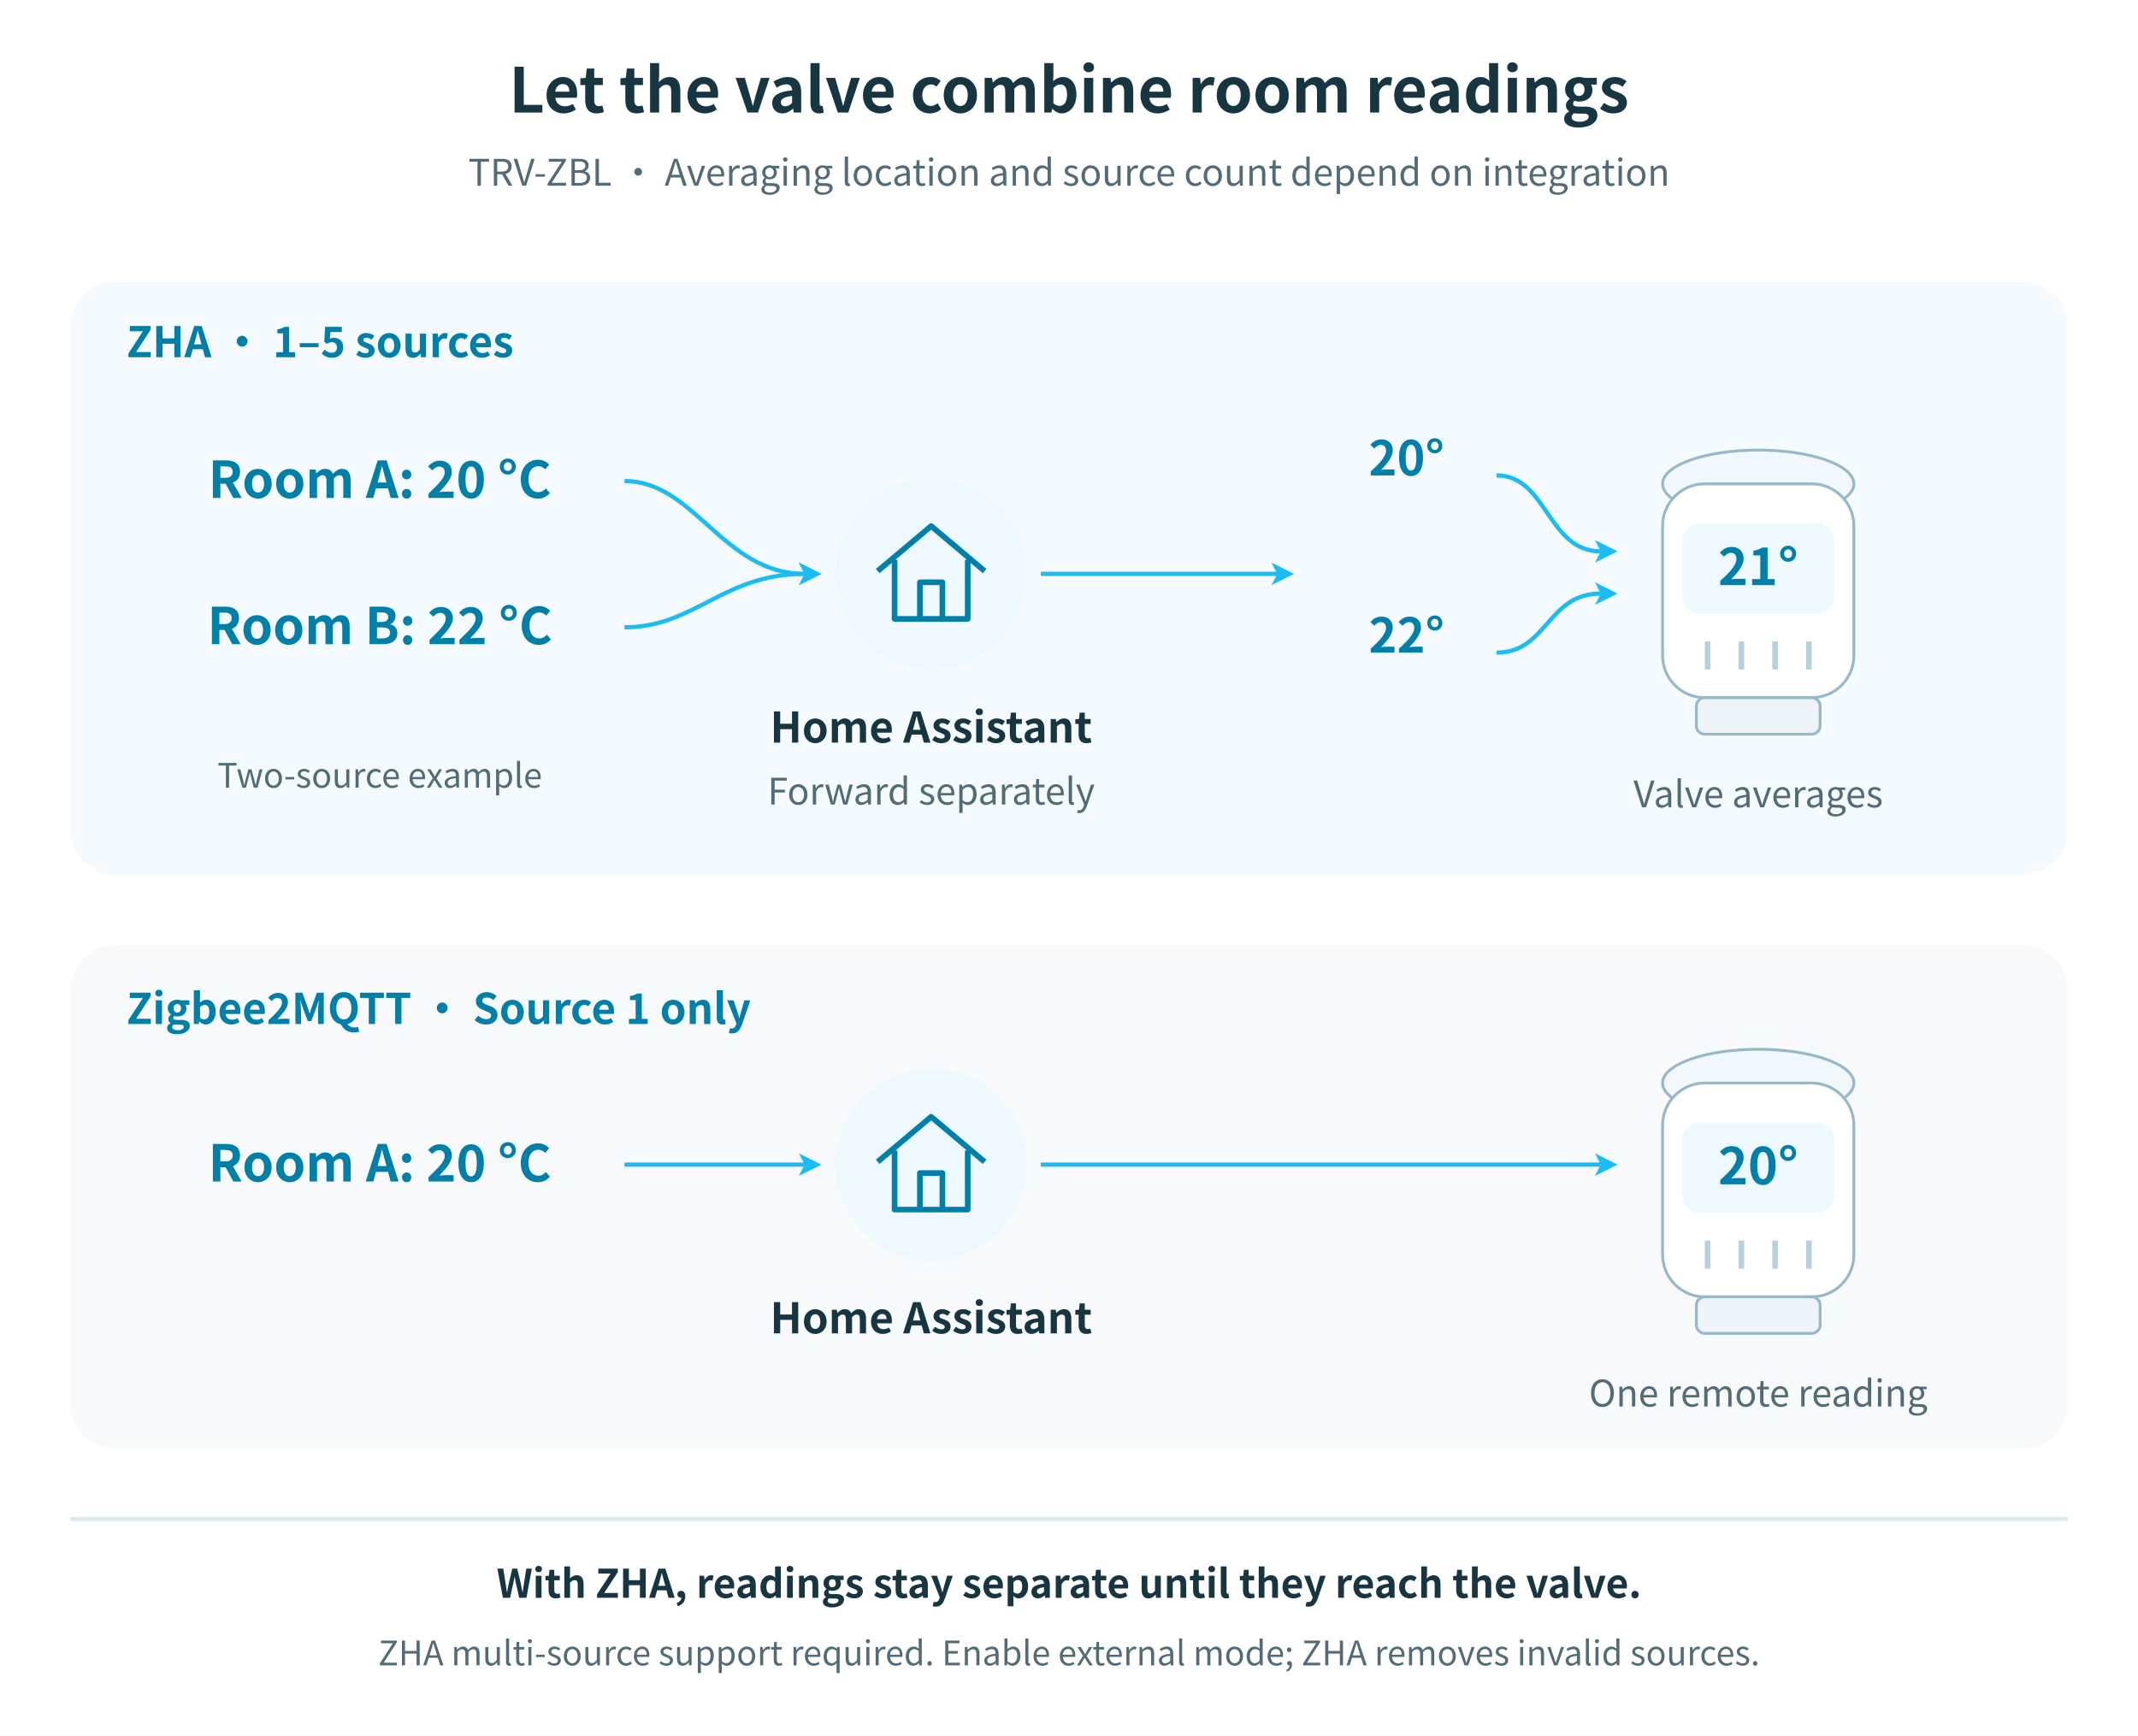
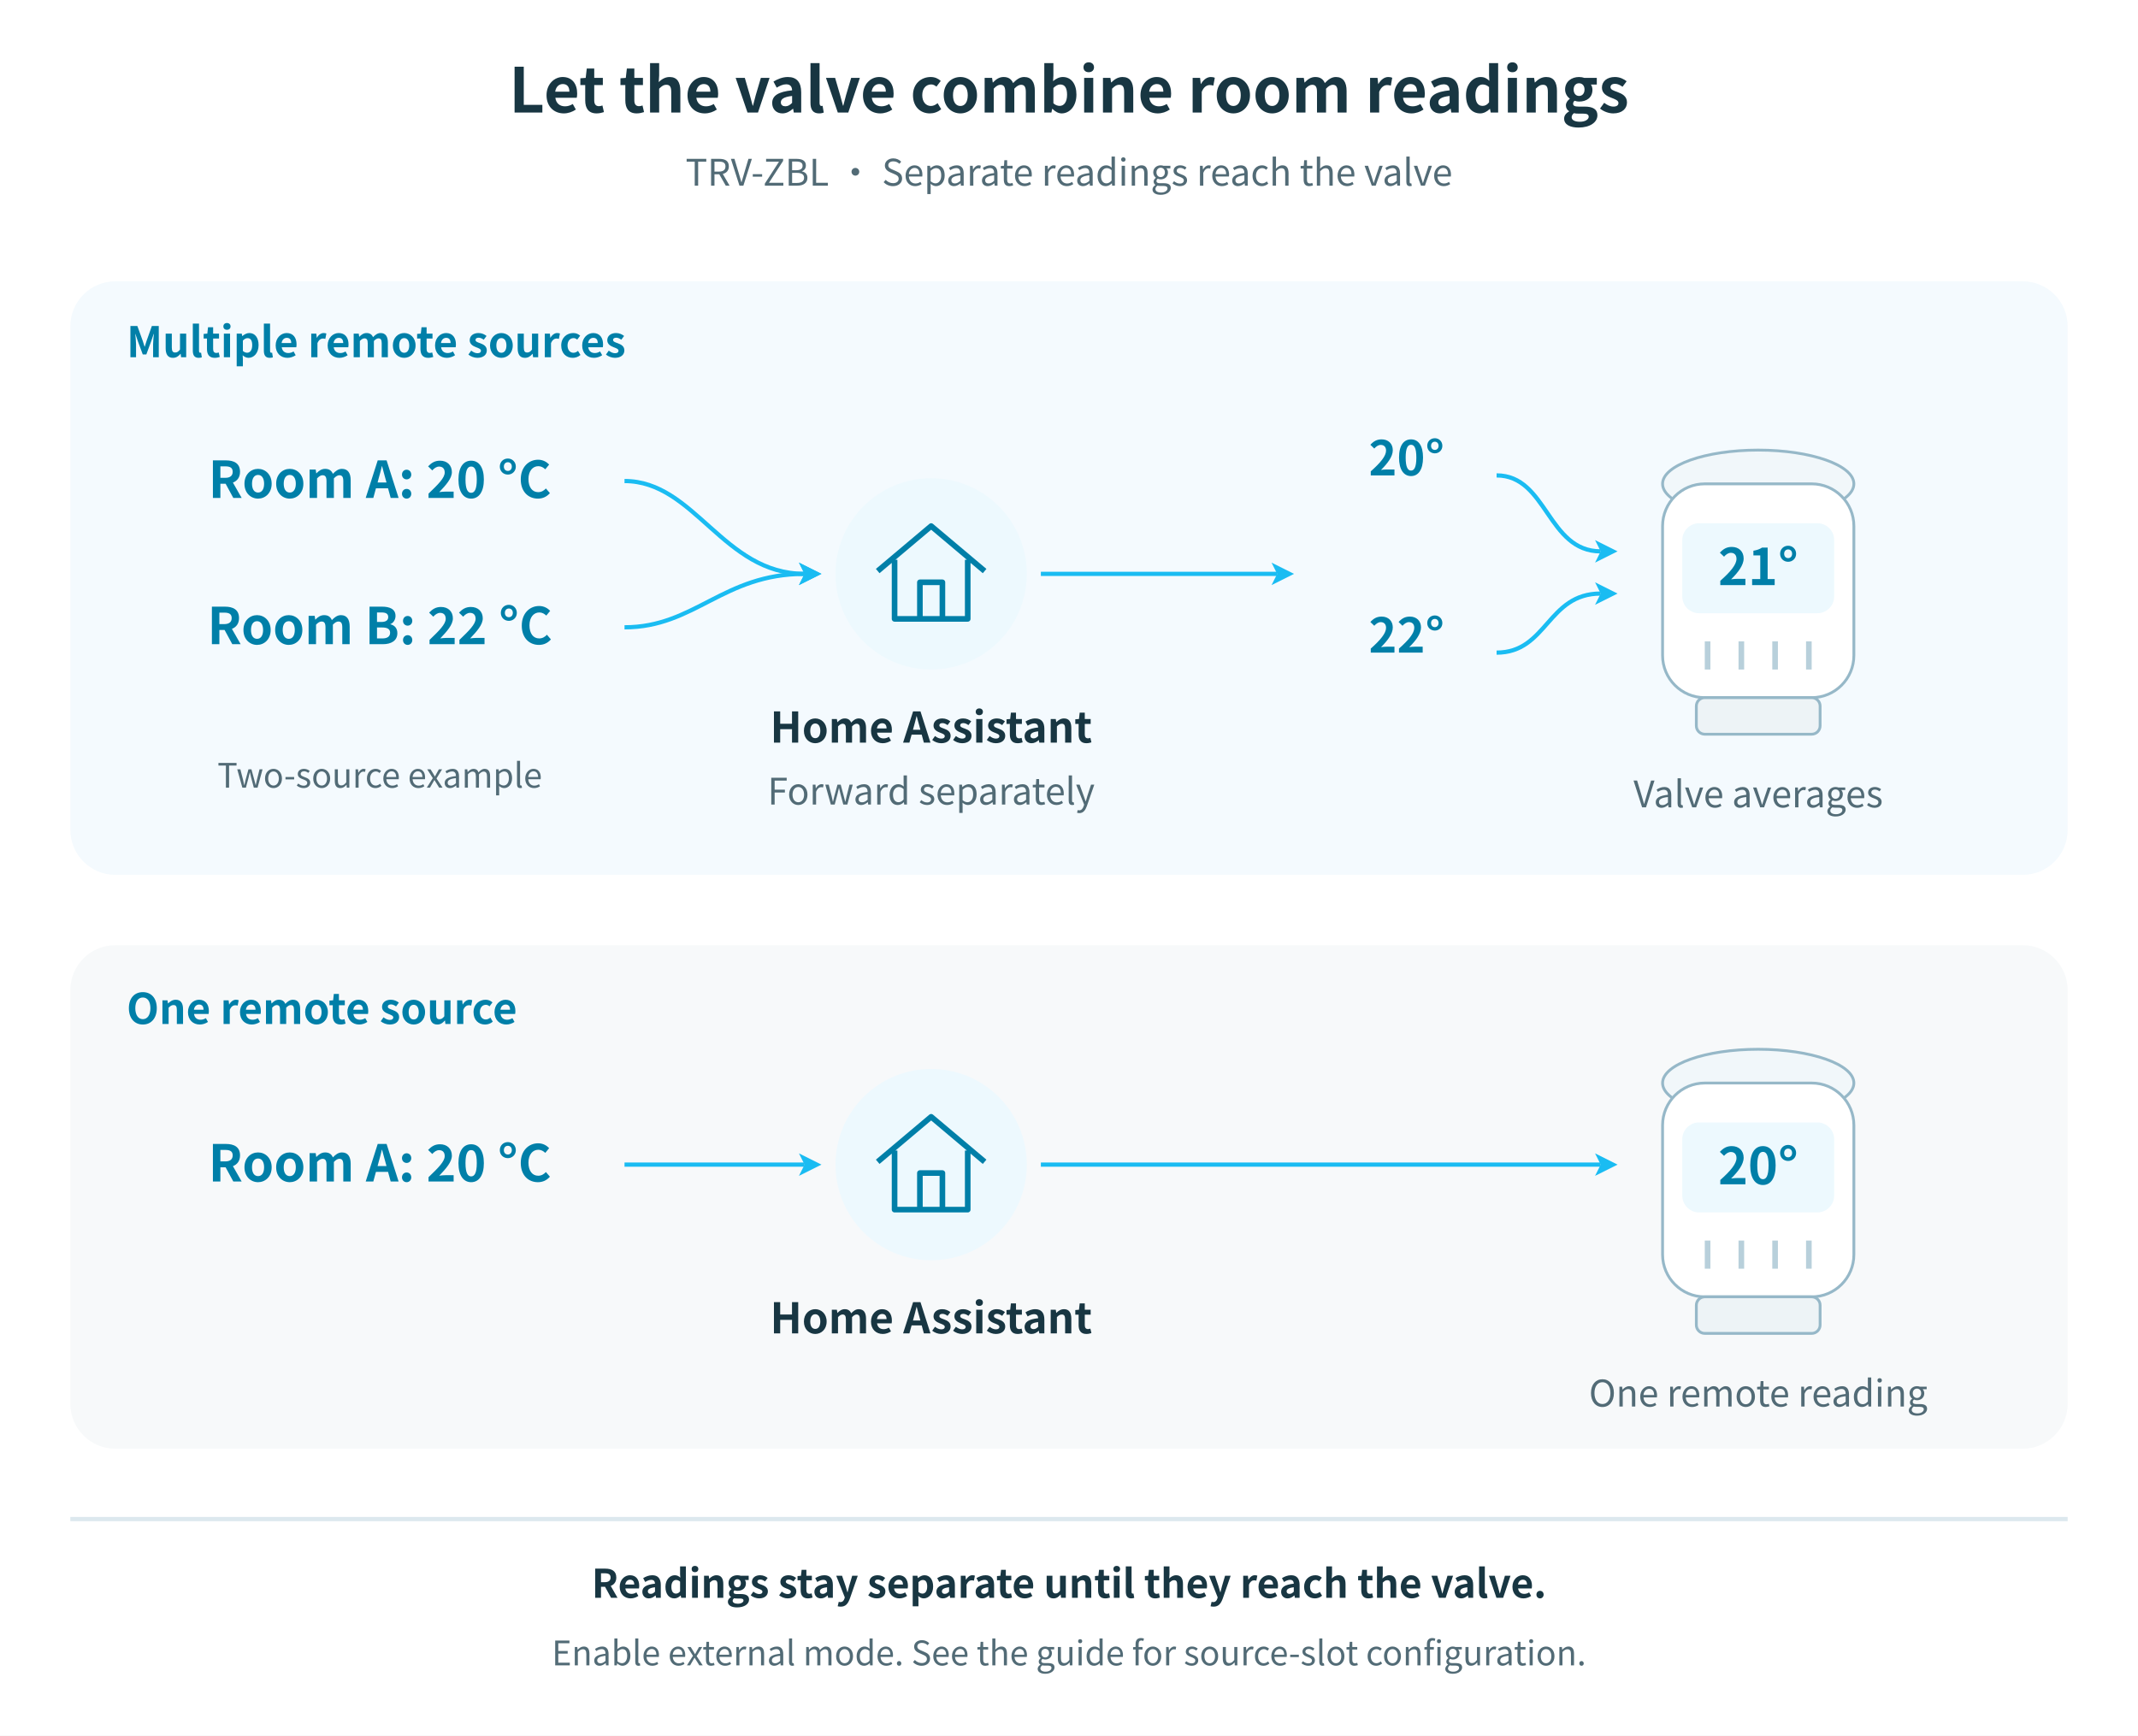
<svg xmlns="http://www.w3.org/2000/svg" width="760" viewBox="0 0 760 617" role="img" aria-labelledby="title desc">
  <style>text { font-family: 'Segoe UI', 'PingFang SC', 'Microsoft YaHei', 'Noto Sans CJK SC', system-ui, sans-serif; }</style>
  <defs>
    <marker id="arrow" markerWidth="8" markerHeight="8" refX="2" refY="4" orient="auto" markerUnits="userSpaceOnUse">
      <path d="M0 0 L8 4 L0 8 L2 4 Z" fill="#1abcf2" />
    </marker>
  </defs>
  <rect width="760" height="617" fill="white" />
  <text x="380" y="40" font-size="22" fill="#183642" font-weight="600" text-anchor="middle">Let the valve combine room readings</text>
-   <text x="380" y="66" font-size="13" fill="#526b76" font-weight="400" text-anchor="middle">TRV-ZBL · Averaging location and source count depend on integration</text>
+   <text x="380" y="66" font-size="13" fill="#526b76" font-weight="400" text-anchor="middle">TRV-ZBL · Separate readings reach the valve</text>
  <rect x="25" y="100" width="710" height="211" rx="16" fill="#f4fafe" stroke="none" />
  <rect x="25" y="336" width="710" height="179" rx="16" fill="#f7f9fa" stroke="none" />
-   <text x="45" y="127" font-size="15" fill="#007fa8" font-weight="600" text-anchor="start">ZHA · 1–5 sources</text>
-   <text x="45" y="364" font-size="15" fill="#007fa8" font-weight="600" text-anchor="start">Zigbee2MQTT · Source 1 only</text>
+   <text x="45" y="127" font-size="15" fill="#007fa8" font-weight="600" text-anchor="start">Multiple remote sources</text>
+   <text x="45" y="364" font-size="15" fill="#007fa8" font-weight="600" text-anchor="start">One remote source</text>
  <text x="135" y="177" font-size="18" fill="#007fa8" font-weight="600" text-anchor="middle">Room A: 20 °C</text>
  <text x="135" y="229" font-size="18" fill="#007fa8" font-weight="600" text-anchor="middle">Room B: 22 °C</text>
  <text x="135" y="280" font-size="12" fill="#526b76" font-weight="400" text-anchor="middle">Two-source example</text>
  <path d="M222 171 C247 171 257 204 286 204" fill="none" stroke="#1abcf2" stroke-width="1.5" marker-end="url(#arrow)" />
  <path d="M222 223 C247 223 257 204 286 204" fill="none" stroke="#1abcf2" stroke-width="1.5" marker-end="url(#arrow)" />
  <circle cx="331" cy="204" r="34" fill="#edf9fe" />
  <path d="M312 203 L331 187 L350 203 M318 199 V220 H344 V199 M327 220 V207 H335 V220" fill="none" stroke="#007fa8" stroke-width="2" stroke-linejoin="round" />
  <text x="331" y="264" font-size="15" fill="#183642" font-weight="600" text-anchor="middle">Home Assistant</text>
  <text x="331" y="286" font-size="13" fill="#526b76" font-weight="400" text-anchor="middle">Forward separately</text>
  <path d="M370 204 L454 204" fill="none" stroke="#1abcf2" stroke-width="1.5" marker-end="url(#arrow)" />
  <text x="500" y="169" font-size="17" fill="#007fa8" font-weight="600" text-anchor="middle">20°</text>
  <text x="500" y="232" font-size="17" fill="#007fa8" font-weight="600" text-anchor="middle">22°</text>
  <path d="M532 169 C550 169 550 196 569 196" fill="none" stroke="#1abcf2" stroke-width="1.5" marker-end="url(#arrow)" />
  <path d="M532 232 C550 232 550 211 569 211" fill="none" stroke="#1abcf2" stroke-width="1.5" marker-end="url(#arrow)" />
  <ellipse cx="625" cy="172" rx="34" ry="12" fill="#f1f7fa" stroke="#96b8c8" />
  <rect x="591" y="172" width="68" height="76" rx="15" fill="white" stroke="#96b8c8" />
  <rect x="598" y="186" width="54" height="32" rx="6" fill="#edf9fe" stroke="none" />
  <text x="625" y="208" font-size="18" fill="#007fa8" font-weight="600" text-anchor="middle">21°</text>
  <path d="M607 228 v10 M619 228 v10 M631 228 v10 M643 228 v10" stroke="#b8d0db" stroke-width="2" />
  <rect x="603" y="248" width="44" height="13" rx="3" fill="#edf3f6" stroke="#96b8c8" />
  <text x="625" y="287" font-size="13" fill="#526b76" font-weight="400" text-anchor="middle">Valve averages</text>
  <text x="135" y="420" font-size="18" fill="#007fa8" font-weight="600" text-anchor="middle">Room A: 20 °C</text>
  <path d="M222 414 L286 414" fill="none" stroke="#1abcf2" stroke-width="1.5" marker-end="url(#arrow)" />
  <circle cx="331" cy="414" r="34" fill="#edf9fe" />
  <path d="M312 413 L331 397 L350 413 M318 409 V430 H344 V409 M327 430 V417 H335 V430" fill="none" stroke="#007fa8" stroke-width="2" stroke-linejoin="round" />
  <text x="331" y="474" font-size="15" fill="#183642" font-weight="600" text-anchor="middle">Home Assistant</text>
  <path d="M370 414 L569 414" fill="none" stroke="#1abcf2" stroke-width="1.5" marker-end="url(#arrow)" />
  <ellipse cx="625" cy="385" rx="34" ry="12" fill="#f1f7fa" stroke="#96b8c8" />
  <rect x="591" y="385" width="68" height="76" rx="15" fill="white" stroke="#96b8c8" />
  <rect x="598" y="399" width="54" height="32" rx="6" fill="#edf9fe" stroke="none" />
  <text x="625" y="421" font-size="18" fill="#007fa8" font-weight="600" text-anchor="middle">20°</text>
  <path d="M607 441 v10 M619 441 v10 M631 441 v10 M643 441 v10" stroke="#b8d0db" stroke-width="2" />
  <rect x="603" y="461" width="44" height="13" rx="3" fill="#edf3f6" stroke="#96b8c8" />
  <text x="625" y="500" font-size="13" fill="#526b76" font-weight="400" text-anchor="middle">One remote reading</text>
  <path d="M25 540 L735 540" fill="none" stroke="#dce8ee" stroke-width="1.5" />
-   <text x="380" y="568" font-size="14" fill="#183642" font-weight="600" text-anchor="middle">With ZHA, readings stay separate until they reach the valve.</text>
-   <text x="380" y="592" font-size="12" fill="#526b76" font-weight="400" text-anchor="middle">ZHA multi-source support required. Enable external mode; ZHA removes invalid sources.</text>
+   <text x="380" y="568" font-size="14" fill="#183642" font-weight="600" text-anchor="middle">Readings stay separate until they reach the valve.</text>
+   <text x="380" y="592" font-size="12" fill="#526b76" font-weight="400" text-anchor="middle">Enable external mode. See the guide for source-slot configuration.</text>
</svg>
